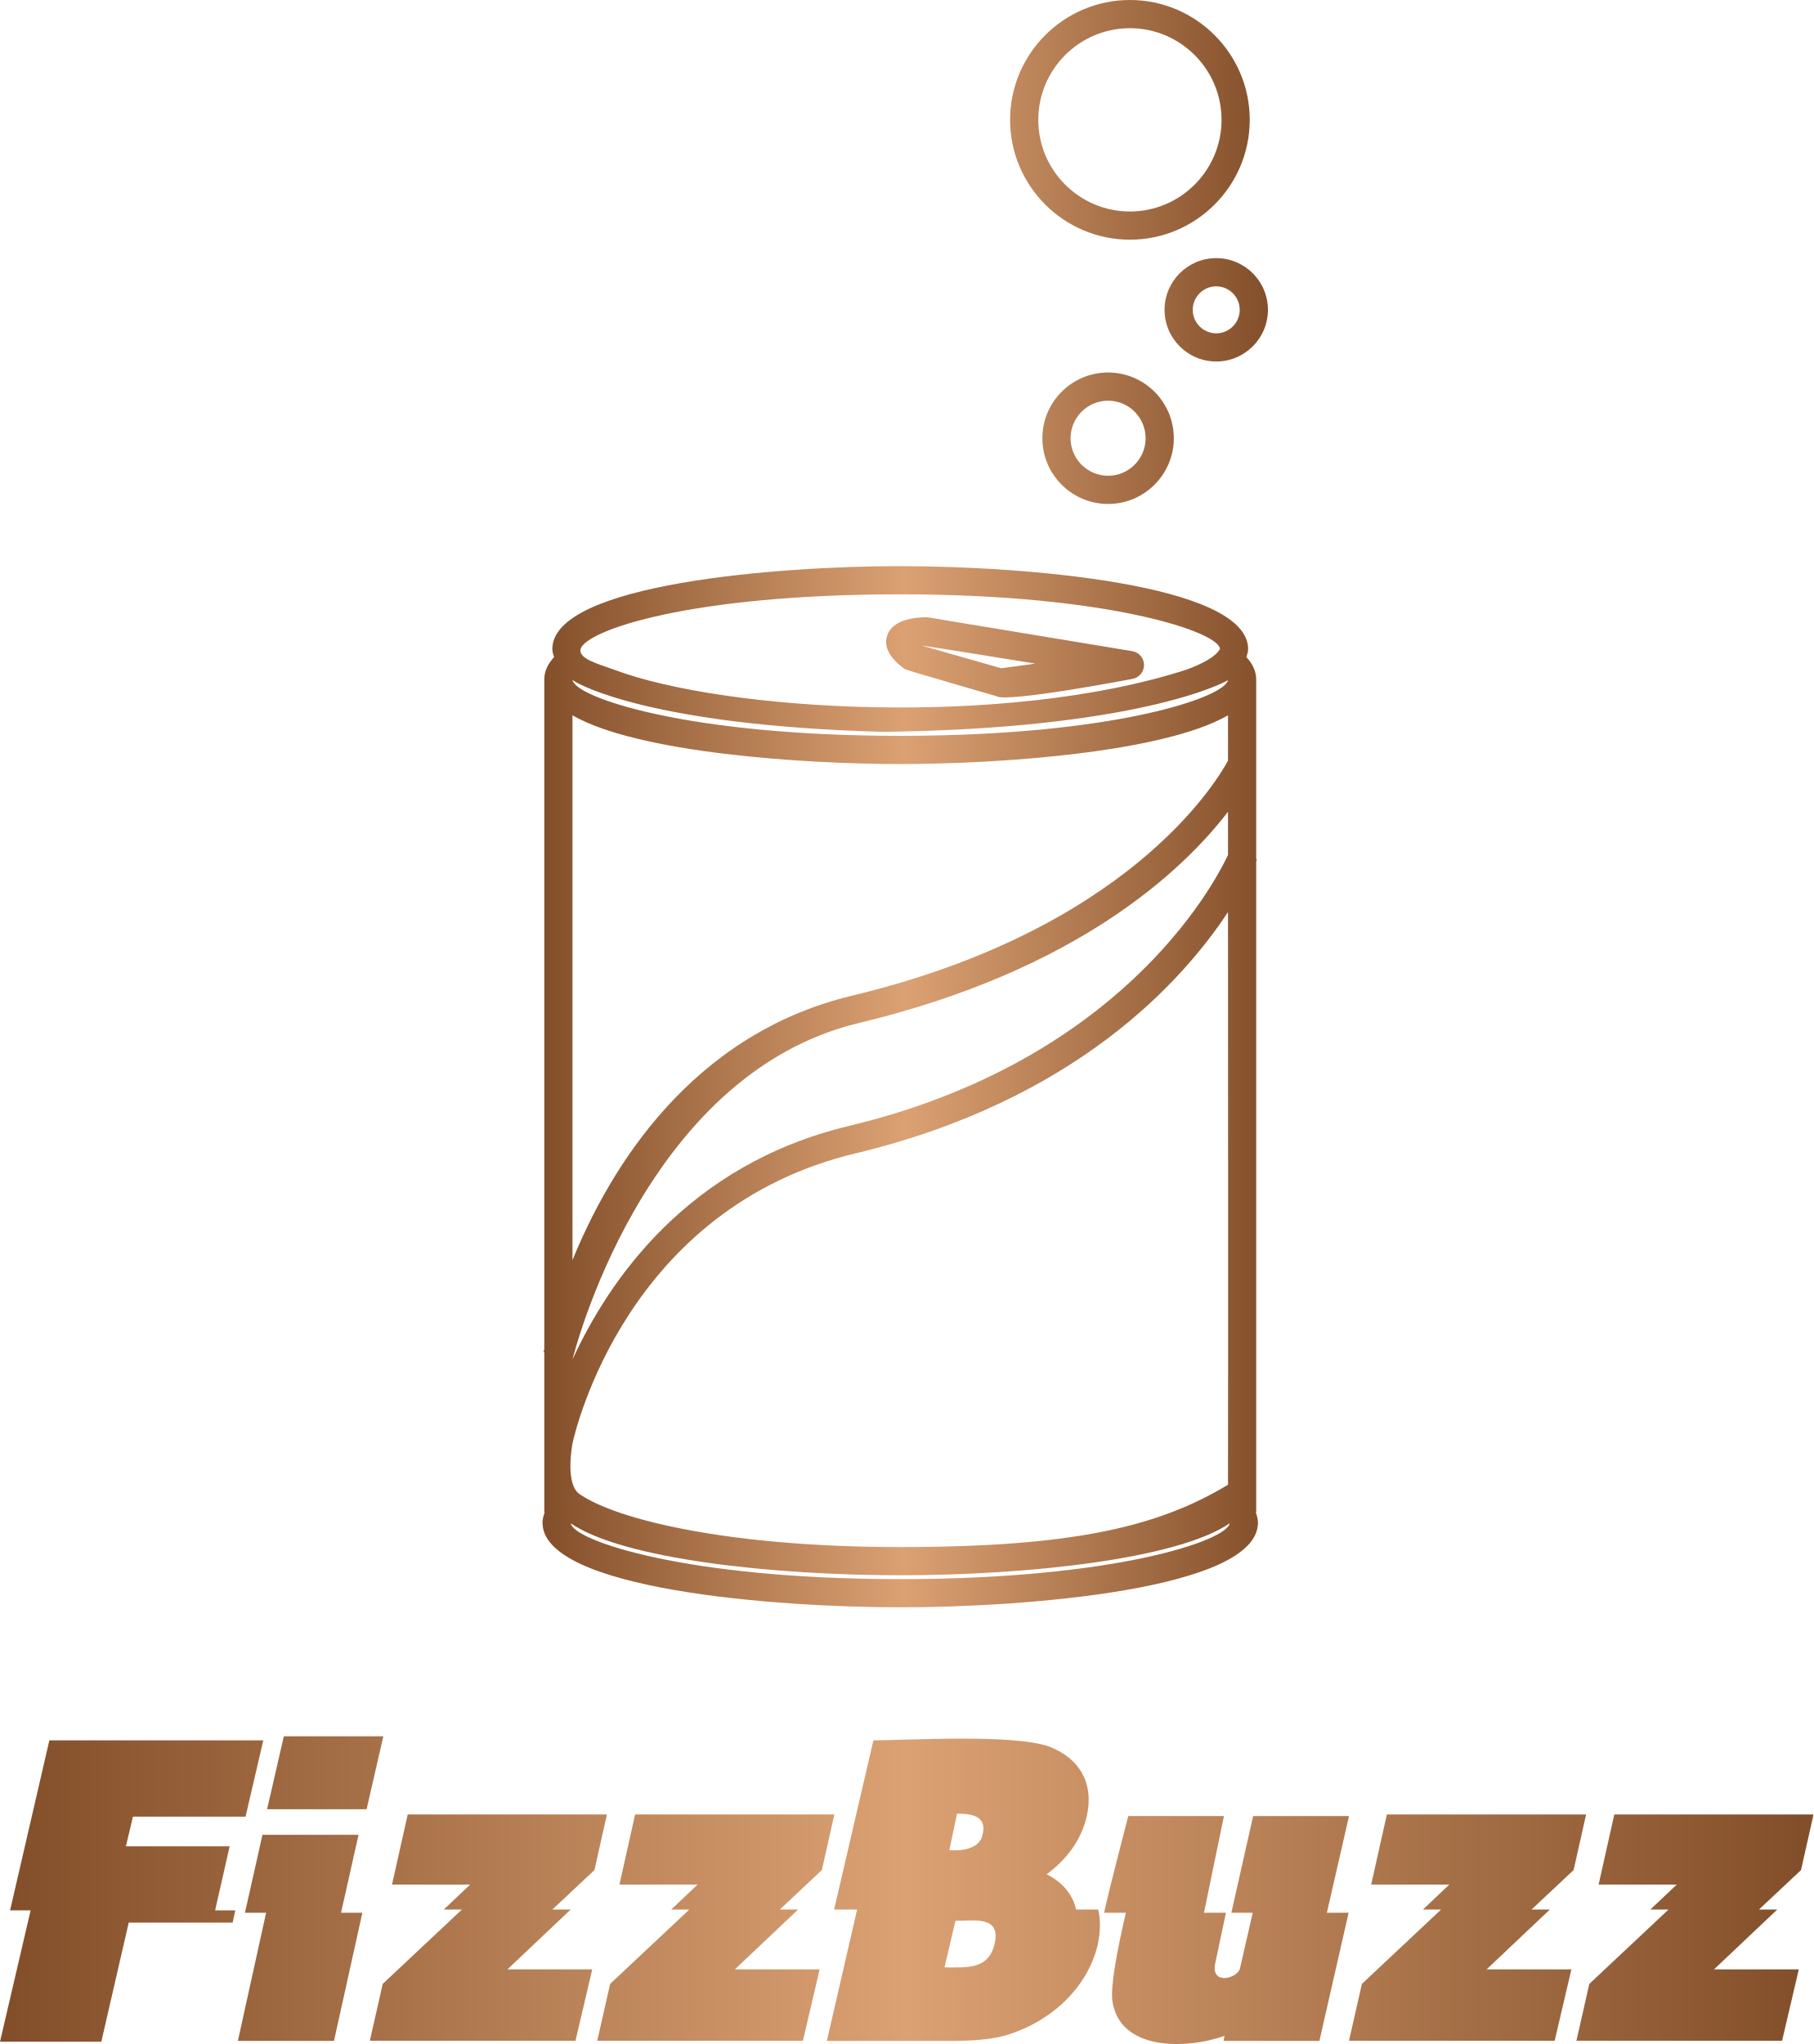
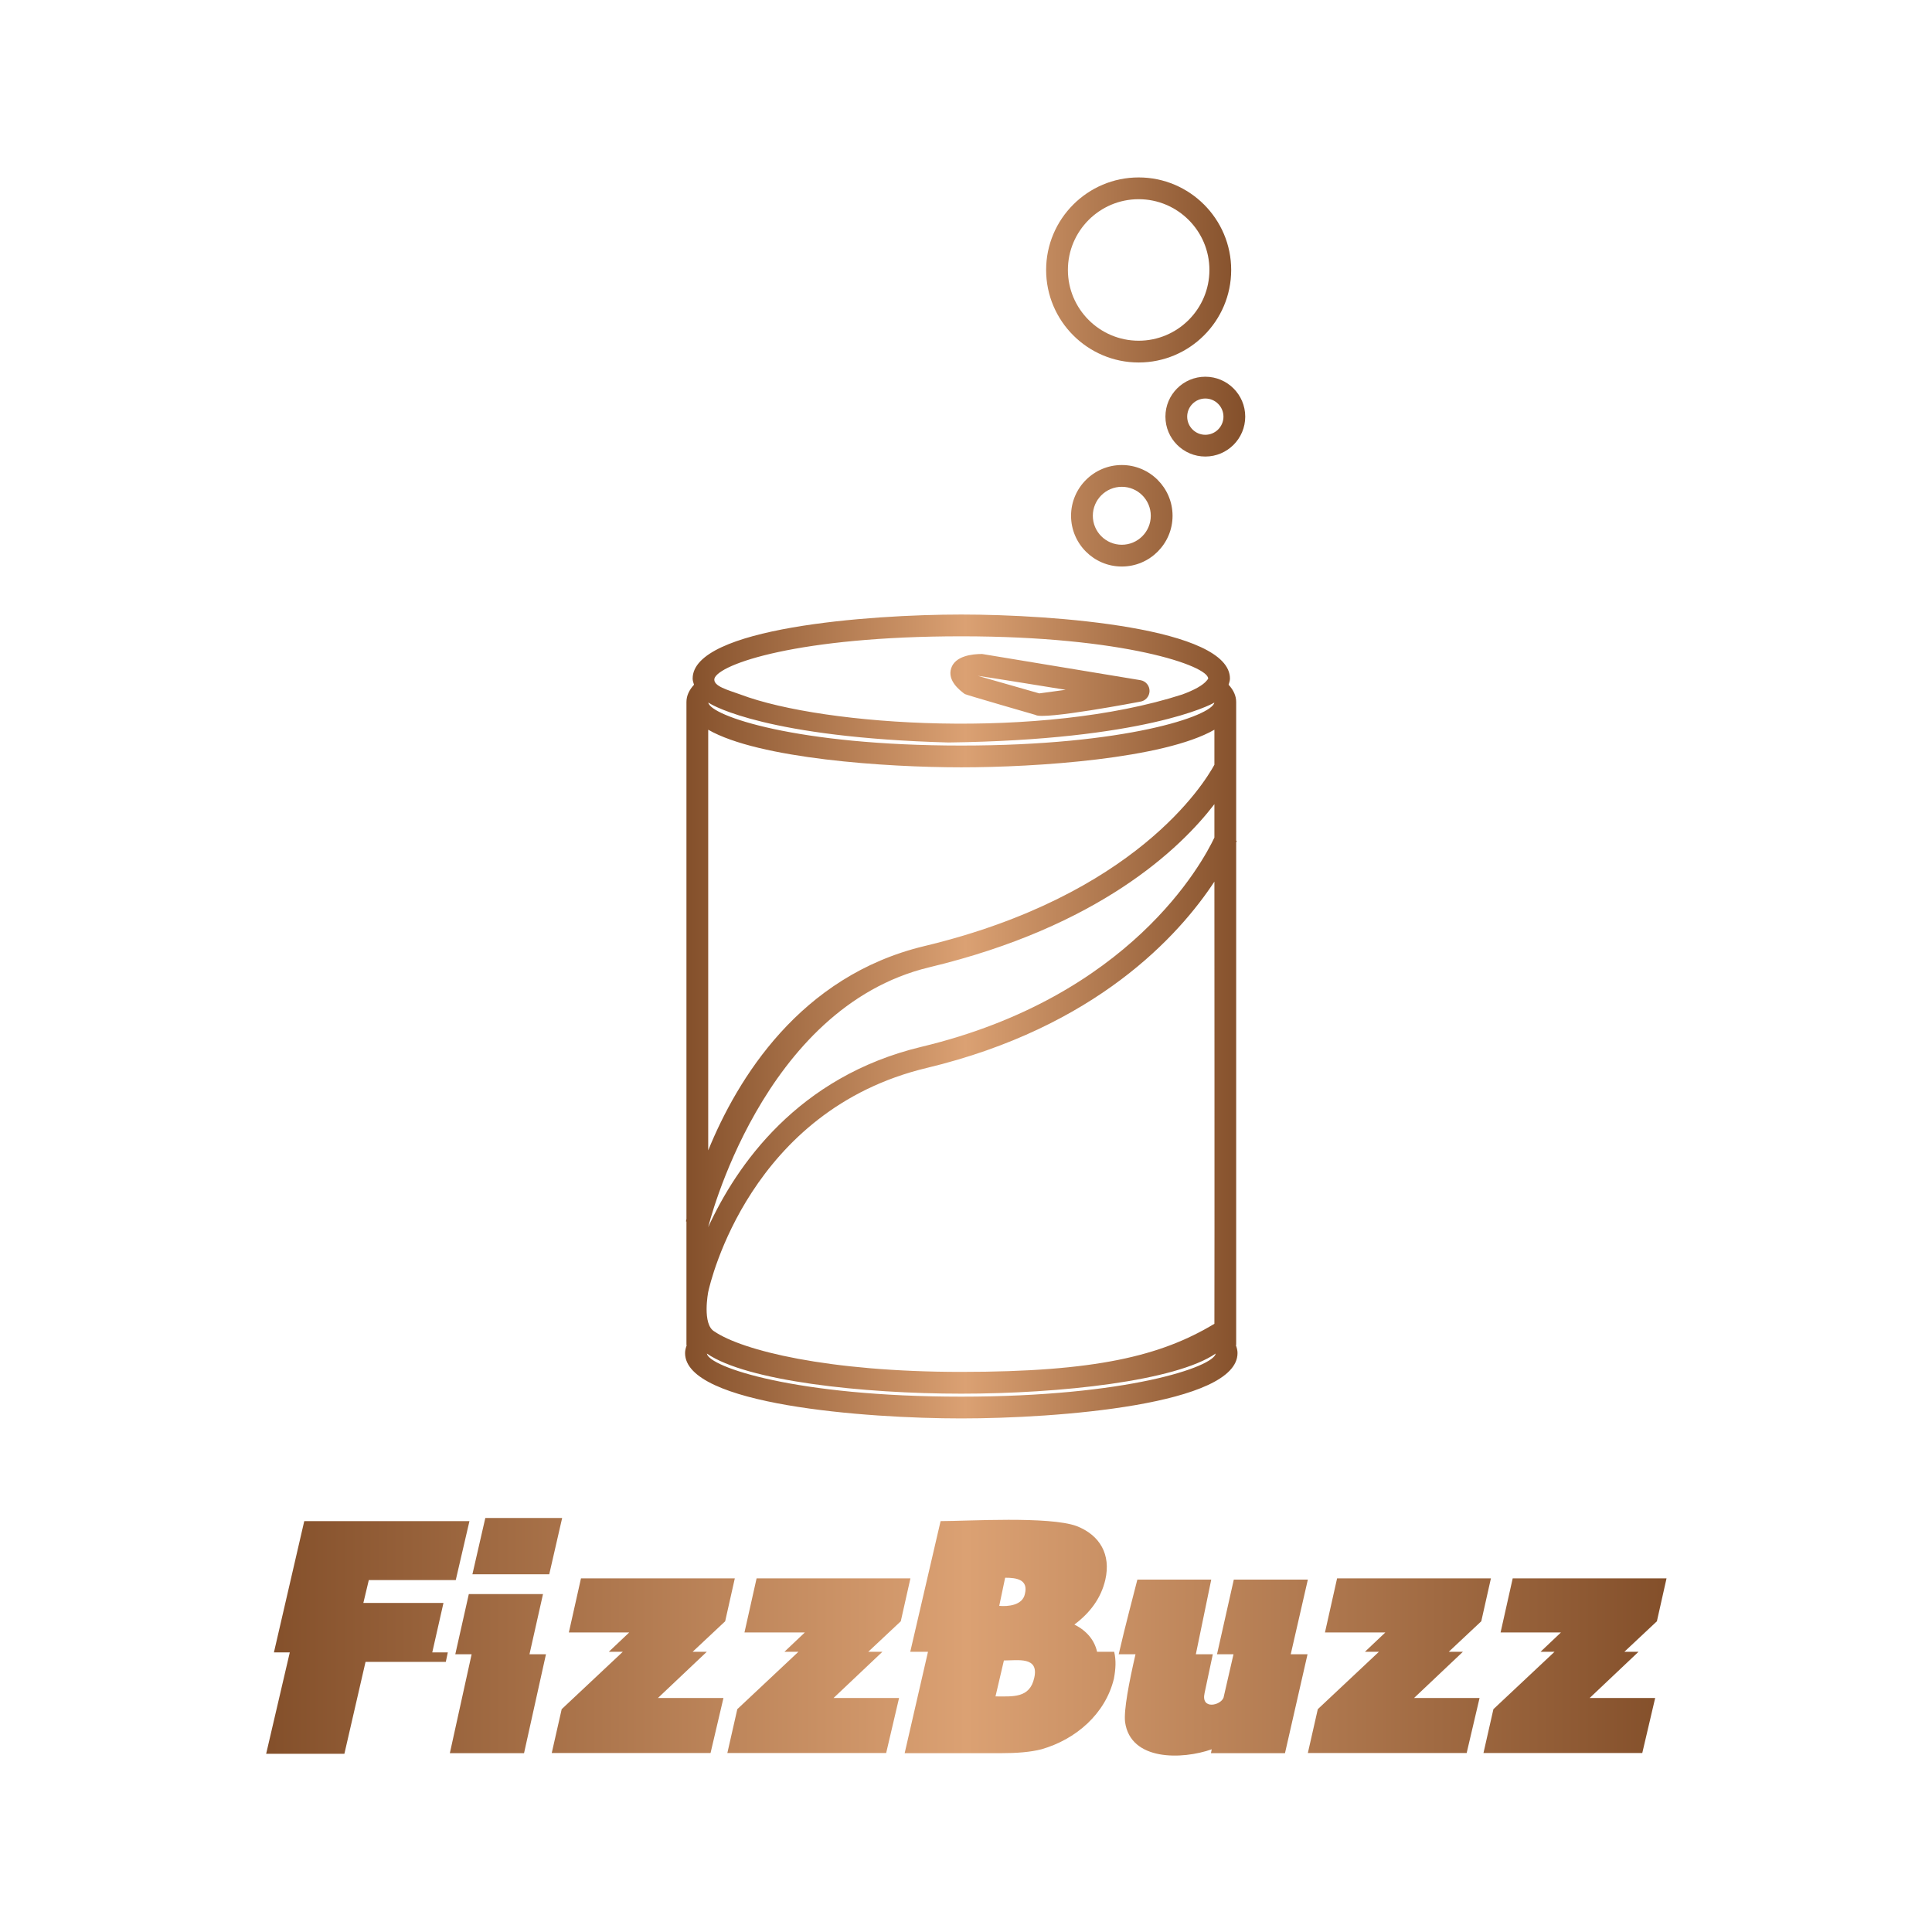
- <svg xmlns="http://www.w3.org/2000/svg" viewBox="0 0 284.137 320.204" class="css-1j8o68f">
+ <svg xmlns="http://www.w3.org/2000/svg" viewBox="-54 -36 392 392" style="background-color:#004b93;" class="css-1j8o68f">
  <defs id="SvgjsDefs3631">
    <linearGradient id="SvgjsLinearGradient3636">
      <stop id="SvgjsStop3637" stop-color="#834f2a" offset="0" />
      <stop id="SvgjsStop3638" stop-color="#dba173" offset="0.5" />
      <stop id="SvgjsStop3639" stop-color=" #834F2A" offset="1" />
    </linearGradient>
    <linearGradient id="SvgjsLinearGradient3640">
      <stop id="SvgjsStop3641" stop-color="#834f2a" offset="0" />
      <stop id="SvgjsStop3642" stop-color="#dba173" offset="0.5" />
      <stop id="SvgjsStop3643" stop-color=" #834F2A" offset="1" />
    </linearGradient>
  </defs>
  <g id="SvgjsG3632" featurekey="symbolFeature-0" transform="matrix(4.417388,0,0,4.417388,-68.96364,-88.48028)" fill="url(#SvgjsLinearGradient3636)">
    <path d="M58.75,29.184c-1.011,0-1.833,0.822-1.833,1.833c0,1.011,0.822,1.833,1.833,1.833c1.011,0,1.833-0.822,1.833-1.833  C60.583,30.006,59.761,29.184,58.75,29.184z M58.75,31.851c-0.459,0-0.833-0.374-0.833-0.833s0.374-0.833,0.833-0.833  s0.833,0.374,0.833,0.833S59.209,31.851,58.75,31.851z M47.541,77.031c4.388,0,12.688-0.627,12.688-3  c0-0.125-0.031-0.246-0.077-0.365h0.015V50.57c0.009-0.021,0.024-0.056,0.027-0.065l-0.027-0.011v-6.369  c0-0.281-0.12-0.547-0.348-0.794c0.028-0.093,0.062-0.184,0.062-0.283c0-2.326-8.072-2.941-12.34-2.941s-12.339,0.615-12.339,2.941  c0,0.099,0.034,0.19,0.063,0.283c-0.228,0.248-0.348,0.513-0.348,0.794v23.743c-0.014,0.066-0.022,0.109-0.023,0.115l0.023,0.004  v5.68h0.014c-0.045,0.119-0.077,0.24-0.077,0.365C34.854,76.404,43.153,77.031,47.541,77.031z M47.541,76.031  c-7.623,0-11.596-1.37-11.686-1.979c1.836,1.263,7.154,1.842,11.686,1.842c4.533,0,9.851-0.58,11.686-1.843  C59.136,74.662,55.163,76.031,47.541,76.031z M47.541,41.107c7.482,0,11.34,1.36,11.34,1.941c0,0.006-0.007,0.013-0.008,0.02  l-0.055,0.069c-0.175,0.217-0.564,0.435-1.13,0.643c-6.464,2.084-16.417,1.461-20.286,0.002c-0.569-0.208-1.272-0.38-1.2-0.733  C36.396,42.385,40.06,41.107,47.541,41.107z M35.971,44.18c0.007,0.004,0.015,0.009,0.022,0.013  c0.139,0.091,2.668,1.567,10.955,1.791c8.964-0.114,12.06-1.726,12.217-1.834c-0.106,0.611-4.057,1.975-11.623,1.975  c-7.571,0-11.522-1.366-11.623-1.976C35.934,44.16,35.955,44.169,35.971,44.18z M35.917,45.398c2.32,1.332,8.178,1.727,11.625,1.727  s9.305-0.395,11.625-1.727v1.609c-0.483,0.885-3.649,6.012-13.325,8.33c-5.722,1.371-8.592,6.111-9.925,9.382V45.398z   M46.075,56.309c7.789-1.866,11.518-5.441,13.092-7.492v1.534c-0.555,1.173-3.874,7.316-13.45,9.61  c-5.706,1.367-8.508,5.466-9.8,8.284C35.917,68.246,38.361,58.157,46.075,56.309z M35.917,71.221  c0.098-0.456,1.922-8.345,10.033-10.287c7.789-1.866,11.594-6.094,13.217-8.559c0,0,0.01,17.447,0,20.309  c-2.458,1.482-5.469,2.21-11.625,2.21c-6.155,0-10.062-0.989-11.337-1.854C35.625,72.719,35.917,71.221,35.917,71.221z   M47.702,43.759c0.048,0.036,3.248,0.959,3.248,0.959c0.346,0.246,4.805-0.608,4.805-0.608c0.245-0.033,0.429-0.241,0.433-0.488  c0.004-0.247-0.174-0.46-0.418-0.5l-7.273-1.203c-0.45,0-1.232,0.085-1.419,0.653C46.884,43.154,47.5,43.609,47.702,43.759z   M52.336,43.564l-1.212,0.165L48.3,42.923C48.343,42.917,52.336,43.564,52.336,43.564z M52.583,35.571  c0,1.285,1.046,2.331,2.331,2.331s2.331-1.046,2.331-2.331s-1.046-2.331-2.331-2.331S52.583,34.286,52.583,35.571z M56.245,35.571  c0,0.734-0.597,1.331-1.331,1.331s-1.331-0.597-1.331-1.331s0.597-1.331,1.331-1.331S56.245,34.837,56.245,35.571z M59.938,24.28  c0-2.343-1.907-4.25-4.25-4.25s-4.25,1.907-4.25,4.25s1.907,4.25,4.25,4.25S59.938,26.624,59.938,24.28z M55.688,27.53  c-1.792,0-3.25-1.458-3.25-3.25s1.458-3.25,3.25-3.25s3.25,1.458,3.25,3.25S57.479,27.53,55.688,27.53z">
    </path>
  </g>
  <g id="SvgjsG3633" featurekey="nameFeature-0" transform="matrix(1.615886,0,0,1.615886,-2.240733,255.0833)" fill="url(#SvgjsLinearGradient3640)">
    <path d="M22.246 27.344 l1.953 0 l-0.254 1.191 l-10.078 0 l-2.656 11.543 l-9.824 0 l2.969 -12.734 l-1.992 0 l3.809 -16.484 l20.742 0 l-1.719 7.402 l-10.918 0 l-0.684 2.871 l10.059 0 z M27.188 27.578 l-2.051 0 l1.699 -7.559 l9.316 0 l-1.699 7.559 l2.07 0 l-2.754 12.422 l-9.316 0 z M38.555 10.469 l-1.621 7.07 l-9.648 0 l1.621 -7.07 l9.648 0 z M56.719 27.266 l-6.133 5.801 l8.223 0 l-1.621 6.914 l-19.941 0 l1.25 -5.508 l7.676 -7.207 l-1.758 0 l2.559 -2.422 l-7.578 0 l1.523 -6.797 l19.316 0 l-1.211 5.391 l-4.082 3.828 l1.777 0 z M78.77 27.266 l-6.133 5.801 l8.223 0 l-1.621 6.914 l-19.941 0 l1.25 -5.508 l7.676 -7.207 l-1.758 0 l2.559 -2.422 l-7.578 0 l1.523 -6.797 l19.316 0 l-1.211 5.391 l-4.082 3.828 l1.777 0 z M107.832 30.664 c-1.074 4.414 -4.785 7.617 -9.102 8.848 c-1.367 0.352 -3.066 0.488 -5.137 0.488 l-12.031 0 l2.93 -12.734 l-2.227 0 l3.809 -16.406 c3.379 0 13.633 -0.645 17.09 0.625 c2.93 1.152 4.316 3.574 3.594 6.738 c-0.547 2.363 -1.973 4.199 -3.887 5.625 c1.602 0.801 2.539 2.012 2.852 3.418 l2.148 0 c0.254 1.094 0.195 2.148 -0.039 3.398 z M97.832 30.547 c0.625 -2.715 -2.051 -2.188 -3.809 -2.188 l-1.055 4.512 c2.168 0 4.297 0.254 4.863 -2.324 z M96.66 20 c0.449 -1.816 -1.055 -2.031 -2.481 -2.031 l-0.742 3.535 c1.094 0.098 2.93 -0.059 3.223 -1.504 z M110.547 27.578 l-2.109 0 c0.859 -3.75 1.895 -7.559 2.344 -9.375 l9.277 0 l-1.934 9.375 l2.129 0 l-1.035 4.883 c-0.469 2.109 2.012 1.562 2.383 0.566 l1.25 -5.449 l-2.07 0 l2.109 -9.375 l9.297 0 l-2.148 9.375 l2.109 0 l-2.832 12.422 l-9.297 0 l0.098 -0.488 c-3.711 1.309 -10.195 1.484 -10.879 -3.418 c-0.176 -1.484 0.488 -4.961 1.309 -8.516 z M151.66 27.266 l-6.133 5.801 l8.223 0 l-1.621 6.914 l-19.941 0 l1.25 -5.508 l7.676 -7.207 l-1.758 0 l2.559 -2.422 l-7.578 0 l1.523 -6.797 l19.316 0 l-1.211 5.391 l-4.082 3.828 l1.777 0 z M173.711 27.266 l-6.133 5.801 l8.223 0 l-1.621 6.914 l-19.941 0 l1.25 -5.508 l7.676 -7.207 l-1.758 0 l2.559 -2.422 l-7.578 0 l1.523 -6.797 l19.316 0 l-1.211 5.391 l-4.082 3.828 l1.777 0 z">
    </path>
  </g>
</svg>
